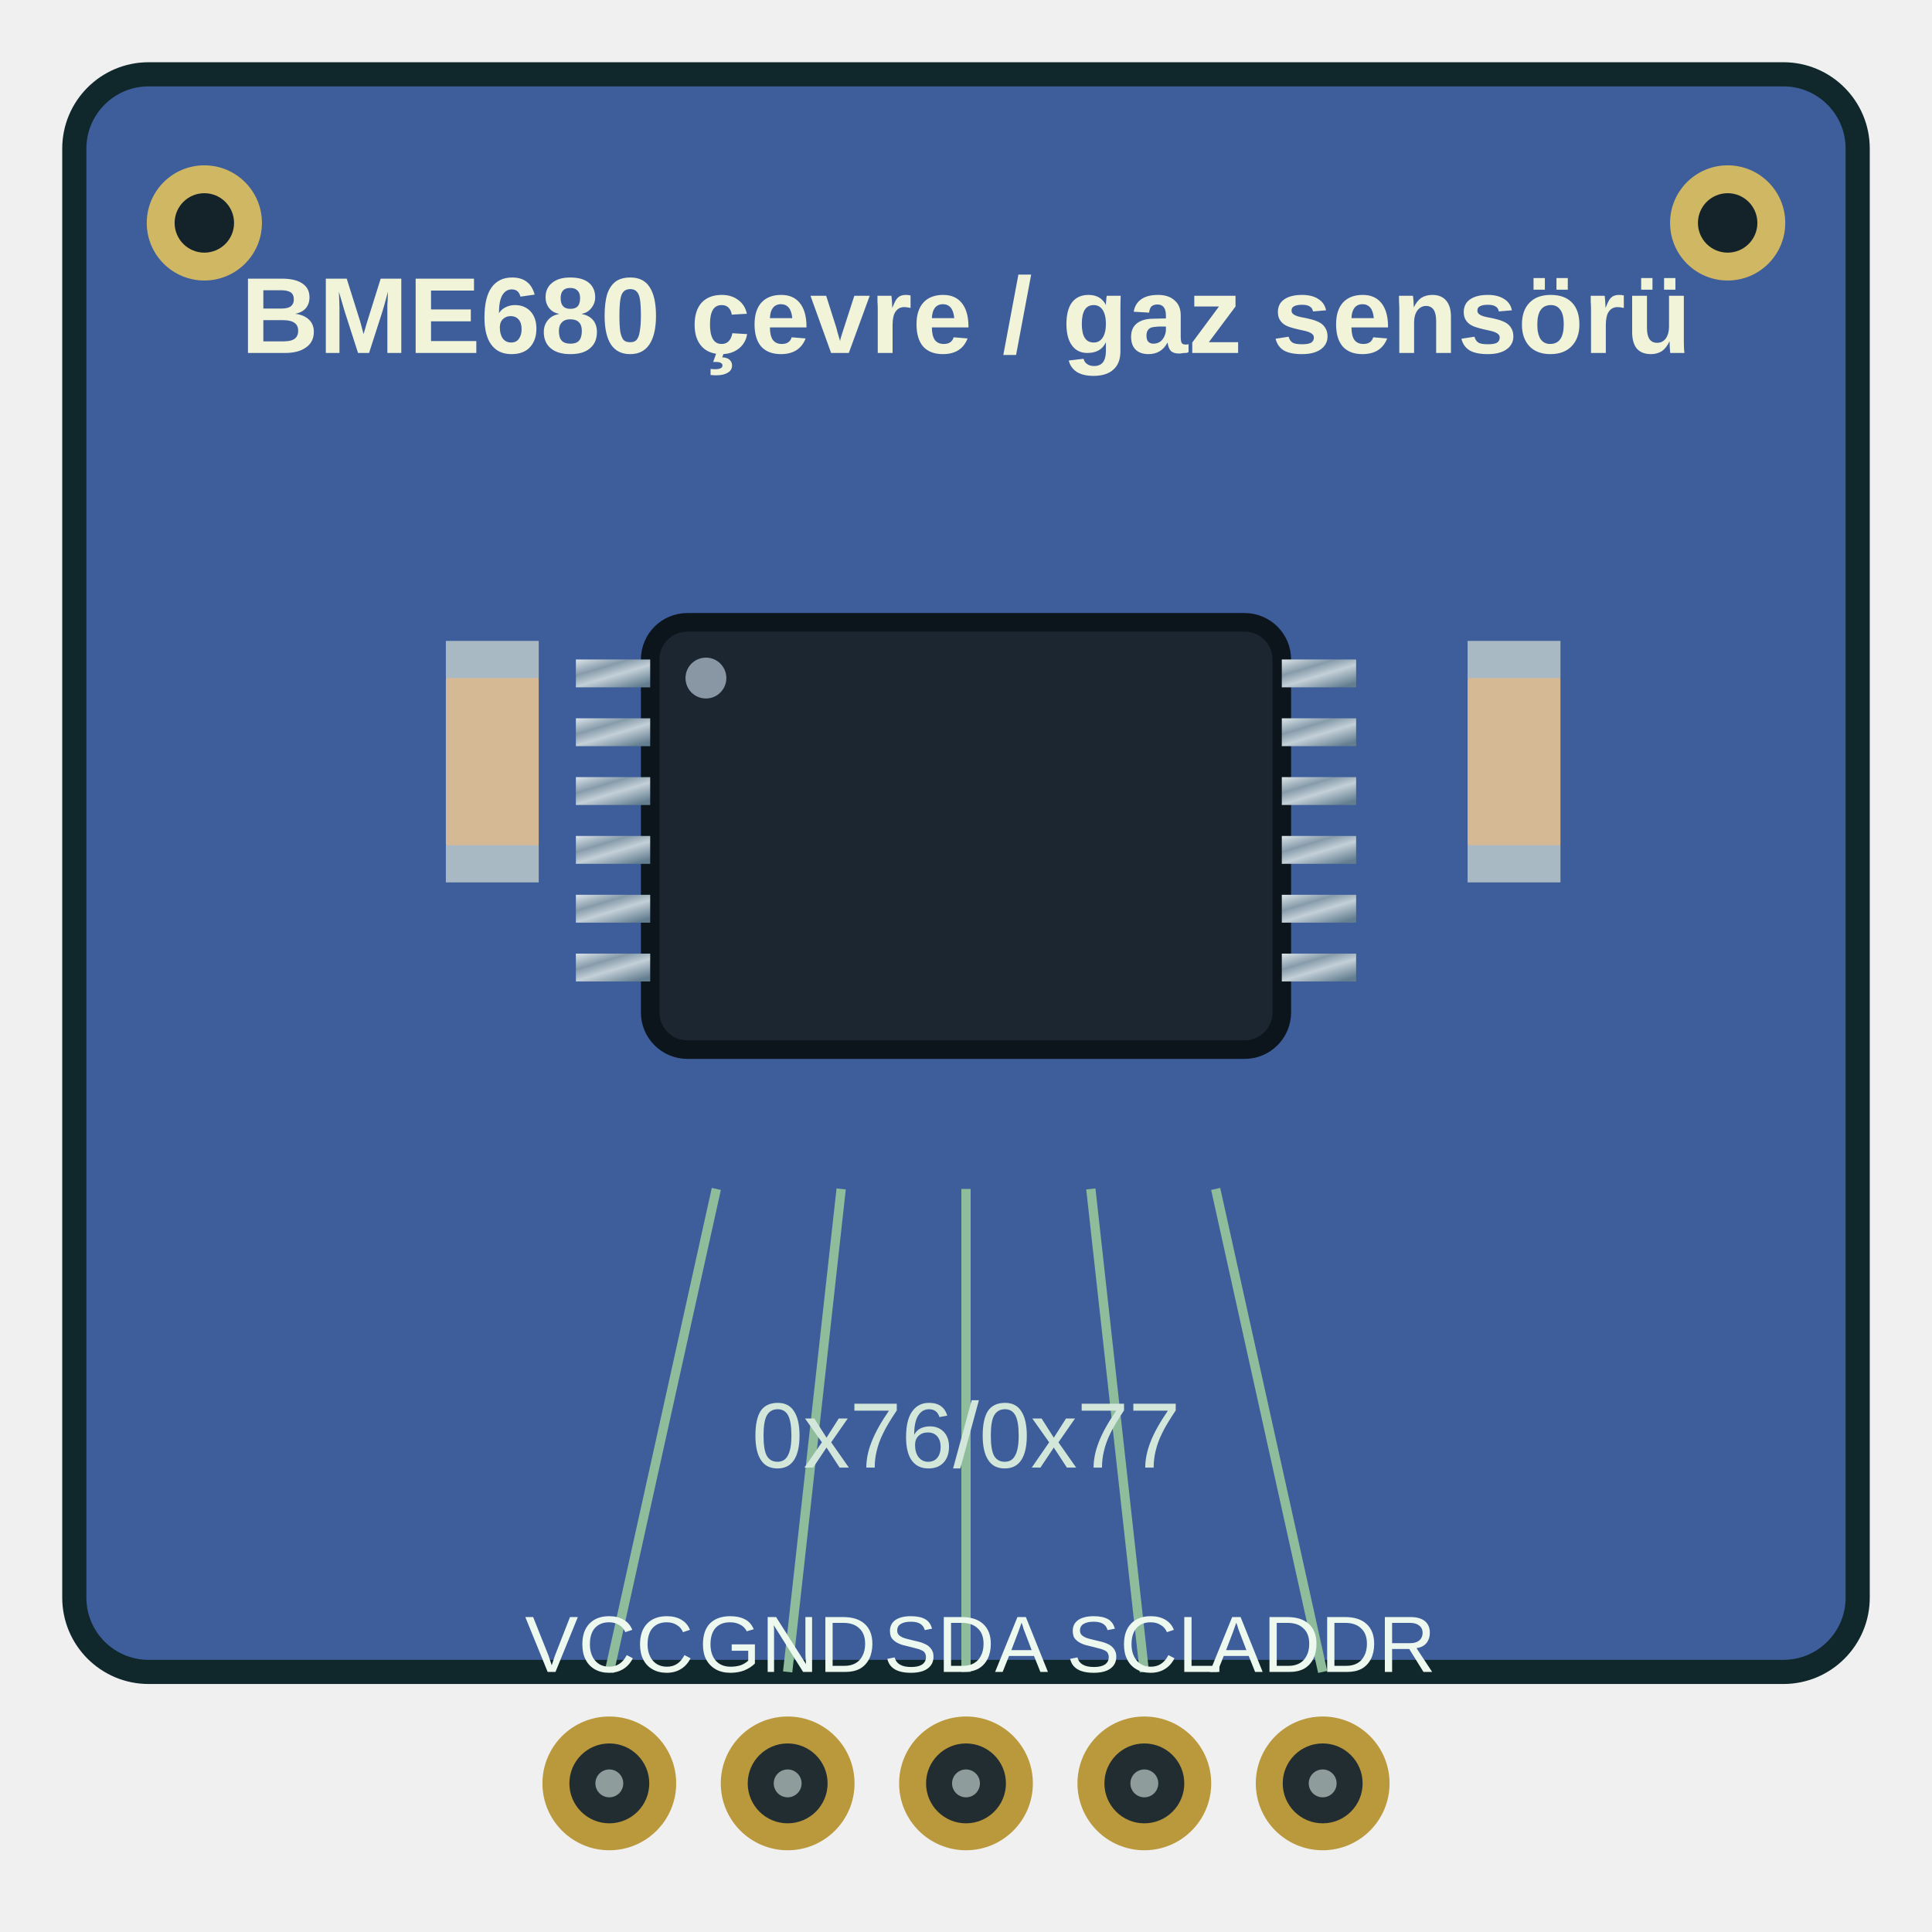
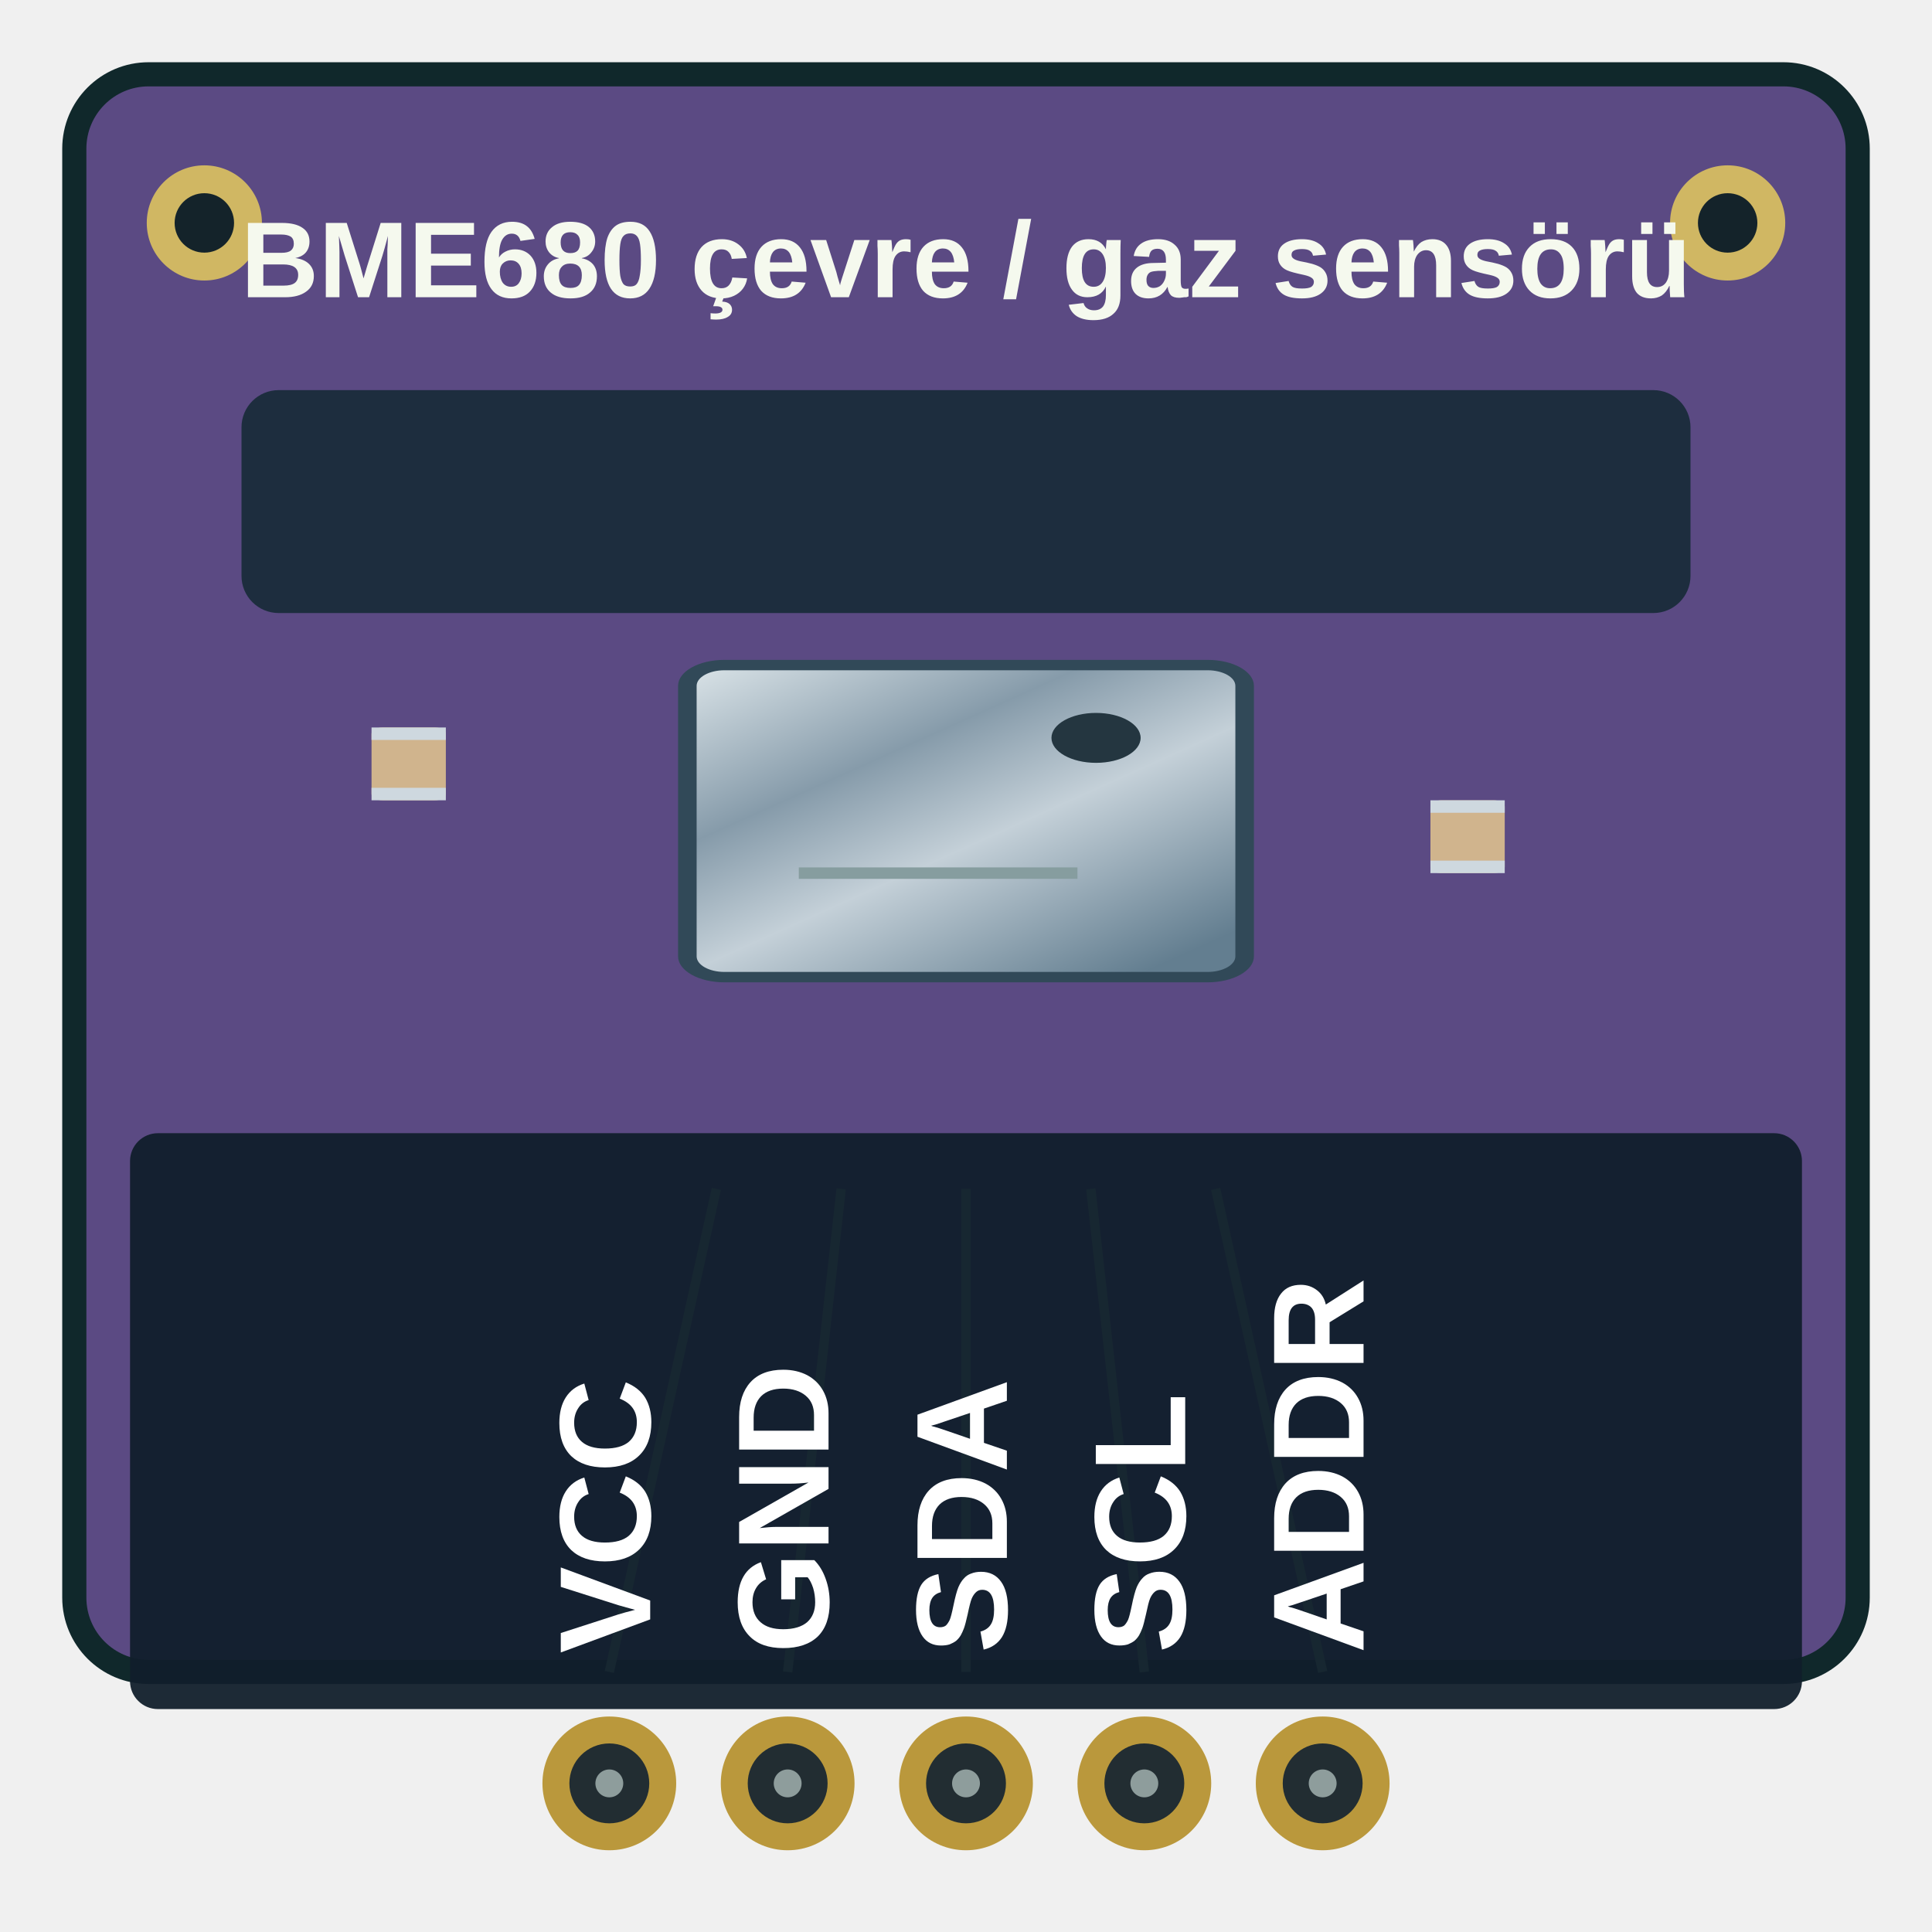
<svg xmlns="http://www.w3.org/2000/svg" width="104" height="104" viewBox="0 0 104 104">
  <defs>
    <linearGradient id="metal" x2=".8" y2="1">
      <stop stop-color="#dce5e9" />
      <stop offset=".35" stop-color="#869baa" />
      <stop offset=".6" stop-color="#c4d0d8" />
      <stop offset="1" stop-color="#637e90" />
    </linearGradient>
    <linearGradient id="cap" x2=".3" y2="1">
      <stop stop-color="#748a99" />
      <stop offset="1" stop-color="#17232e" />
    </linearGradient>
    <linearGradient id="green" x2="0" y2="1">
      <stop stop-color="#28765c" />
      <stop offset="1" stop-color="#164c3b" />
    </linearGradient>
    <radialGradient id="lens" cx=".3" cy=".25">
      <stop stop-color="#f1fcff" />
      <stop offset=".35" stop-color="#b9dfed" stop-opacity=".9" />
      <stop offset="1" stop-color="#688f9d" stop-opacity=".8" />
    </radialGradient>
  </defs>
-   <rect x="4" y="4" width="96" height="86" rx="4" fill="#3e5d9b" stroke="#10282b" stroke-width="1.3" />
+   <rect x="4" y="4" width="96" height="86" rx="4" fill="#5b4a83" stroke="#10282b" stroke-width="1.3" />
  <circle cx="11" cy="12" r="3.1" fill="#d0b763" />
  <circle cx="11" cy="12" r="1.6" fill="#14232a" />
  <circle cx="93" cy="12" r="3.1" fill="#d0b763" />
  <circle cx="93" cy="12" r="1.6" fill="#14232a" />
  <path d="M32.8 90L38.56 64" fill="none" stroke="#8fbd9c" stroke-width="0.5" />
  <path d="M42.4 90L45.28 64" fill="none" stroke="#8fbd9c" stroke-width="0.5" />
  <path d="M52 90L52 64" fill="none" stroke="#8fbd9c" stroke-width="0.5" />
  <path d="M61.6 90L58.72 64" fill="none" stroke="#8fbd9c" stroke-width="0.5" />
  <path d="M71.2 90L65.44 64" fill="none" stroke="#8fbd9c" stroke-width="0.5" />
-   <rect x="35" y="33.5" width="34" height="23" rx="2" fill="#1b2630" stroke="#0c151c" stroke-width="1" />
-   <rect x="31" y="35.5" width="4" height="1.5" rx="0" fill="url(#metal)" />
-   <rect x="69" y="35.5" width="4" height="1.5" rx="0" fill="url(#metal)" />
-   <rect x="31" y="38.667" width="4" height="1.5" rx="0" fill="url(#metal)" />
-   <rect x="69" y="38.667" width="4" height="1.5" rx="0" fill="url(#metal)" />
-   <rect x="31" y="41.833" width="4" height="1.5" rx="0" fill="url(#metal)" />
-   <rect x="69" y="41.833" width="4" height="1.5" rx="0" fill="url(#metal)" />
-   <rect x="31" y="45" width="4" height="1.5" rx="0" fill="url(#metal)" />
-   <rect x="69" y="45" width="4" height="1.5" rx="0" fill="url(#metal)" />
-   <rect x="31" y="48.167" width="4" height="1.5" rx="0" fill="url(#metal)" />
-   <rect x="69" y="48.167" width="4" height="1.5" rx="0" fill="url(#metal)" />
-   <rect x="31" y="51.333" width="4" height="1.5" rx="0" fill="url(#metal)" />
-   <rect x="69" y="51.333" width="4" height="1.5" rx="0" fill="url(#metal)" />
-   <circle cx="38" cy="36.5" r="1.1" fill="#8996a3" />
-   <rect x="24" y="36" width="5" height="10" rx="0.6" fill="#d5b995" />
-   <rect x="24" y="34.5" width="5" height="2" rx="0" fill="#a8b9c4" />
-   <rect x="24" y="45.5" width="5" height="2" rx="0" fill="#a8b9c4" />
-   <rect x="79" y="36" width="5" height="10" rx="0.6" fill="#d5b995" />
-   <rect x="79" y="34.5" width="5" height="2" rx="0" fill="#a8b9c4" />
-   <rect x="79" y="45.5" width="5" height="2" rx="0" fill="#a8b9c4" />
-   <text x="52" y="19" fill="#f1f4d8" font-family="Arial, sans-serif" font-size="5.806" text-anchor="middle" font-weight="600">BME680 çevre / gaz sensörü</text>
-   <text x="52" y="79" fill="#d3e6da" font-family="Arial, sans-serif" font-size="5" text-anchor="middle">0x76/0x77</text>
+   <g transform="translate(0 19) scale(1 .56)">
+     <rect x="37" y="30" width="30" height="30" rx="2" fill="url(#metal)" stroke="#314958" />
+     <circle cx="59" cy="37" r="2.4" fill="#243640" />
+     <path d="M43 50L58 50" fill="none" stroke="#869d9f" stroke-width="1.1" />
+     <rect x="20" y="36" width="4" height="7" rx="0.6" fill="#d0b48d" />
+     <rect x="20" y="36" width="4" height="1.2" rx="0" fill="#ced8df" />
+     <rect x="20" y="41.8" width="4" height="1.2" rx="0" fill="#ced8df" />
+     <rect x="77" y="43" width="4" height="7" rx="0.6" fill="#d0b48d" />
+     <rect x="77" y="43" width="4" height="1.2" rx="0" fill="#ced8df" />
+     <rect x="77" y="48.8" width="4" height="1.2" rx="0" fill="#ced8df" />
+   </g>
+   <rect x="13" y="21" width="78" height="12" rx="2" fill="#142935" opacity=".88" data-live-value-space="true" />
+   <rect x="7" y="61" width="90" height="31" rx="1.5" fill="#101e2a" opacity=".94" />
+   <text x="52" y="16" fill="#f5f9ee" font-family="Arial, sans-serif" font-size="5.806" text-anchor="middle" font-weight="600">BME680 çevre / gaz sensörü</text>
  <g data-pin="VCC" data-x="32.8" data-y="96">
    <circle cx="32.8" cy="96" r="3.6" fill="#ba983c" />
    <circle cx="32.8" cy="96" r="2.15" fill="#222d32" />
    <circle cx="32.8" cy="96" r="0.75" fill="#8e9d9c" />
-     <text x="32.8" y="90" fill="#edf8ef" font-family="Arial, sans-serif" font-size="4.3" text-anchor="middle">VCC</text>
+     <text x="35" y="89" fill="#ffffff" font-family="Arial, sans-serif" font-size="7" font-weight="600" transform="rotate(-90 35 89)">VCC</text>
  </g>
  <g data-pin="GND" data-x="42.4" data-y="96">
    <circle cx="42.4" cy="96" r="3.6" fill="#ba983c" />
    <circle cx="42.4" cy="96" r="2.15" fill="#222d32" />
    <circle cx="42.4" cy="96" r="0.75" fill="#8e9d9c" />
-     <text x="42.4" y="90" fill="#edf8ef" font-family="Arial, sans-serif" font-size="4.3" text-anchor="middle">GND</text>
+     <text x="44.6" y="89" fill="#ffffff" font-family="Arial, sans-serif" font-size="7" font-weight="600" transform="rotate(-90 44.6 89)">GND</text>
  </g>
  <g data-pin="SDA" data-x="52" data-y="96">
    <circle cx="52" cy="96" r="3.6" fill="#ba983c" />
    <circle cx="52" cy="96" r="2.15" fill="#222d32" />
    <circle cx="52" cy="96" r="0.75" fill="#8e9d9c" />
-     <text x="52" y="90" fill="#edf8ef" font-family="Arial, sans-serif" font-size="4.3" text-anchor="middle">SDA</text>
+     <text x="54.2" y="89" fill="#ffffff" font-family="Arial, sans-serif" font-size="7" font-weight="600" transform="rotate(-90 54.2 89)">SDA</text>
  </g>
  <g data-pin="SCL" data-x="61.6" data-y="96">
    <circle cx="61.6" cy="96" r="3.6" fill="#ba983c" />
    <circle cx="61.6" cy="96" r="2.15" fill="#222d32" />
    <circle cx="61.6" cy="96" r="0.75" fill="#8e9d9c" />
-     <text x="61.6" y="90" fill="#edf8ef" font-family="Arial, sans-serif" font-size="4.3" text-anchor="middle">SCL</text>
+     <text x="63.8" y="89" fill="#ffffff" font-family="Arial, sans-serif" font-size="7" font-weight="600" transform="rotate(-90 63.8 89)">SCL</text>
  </g>
  <g data-pin="ADDR" data-x="71.2" data-y="96">
    <circle cx="71.2" cy="96" r="3.6" fill="#ba983c" />
    <circle cx="71.2" cy="96" r="2.15" fill="#222d32" />
    <circle cx="71.2" cy="96" r="0.75" fill="#8e9d9c" />
-     <text x="71.2" y="90" fill="#edf8ef" font-family="Arial, sans-serif" font-size="4.3" text-anchor="middle">ADDR</text>
+     <text x="73.4" y="89" fill="#ffffff" font-family="Arial, sans-serif" font-size="7" font-weight="600" transform="rotate(-90 73.4 89)">ADDR</text>
  </g>
</svg>
